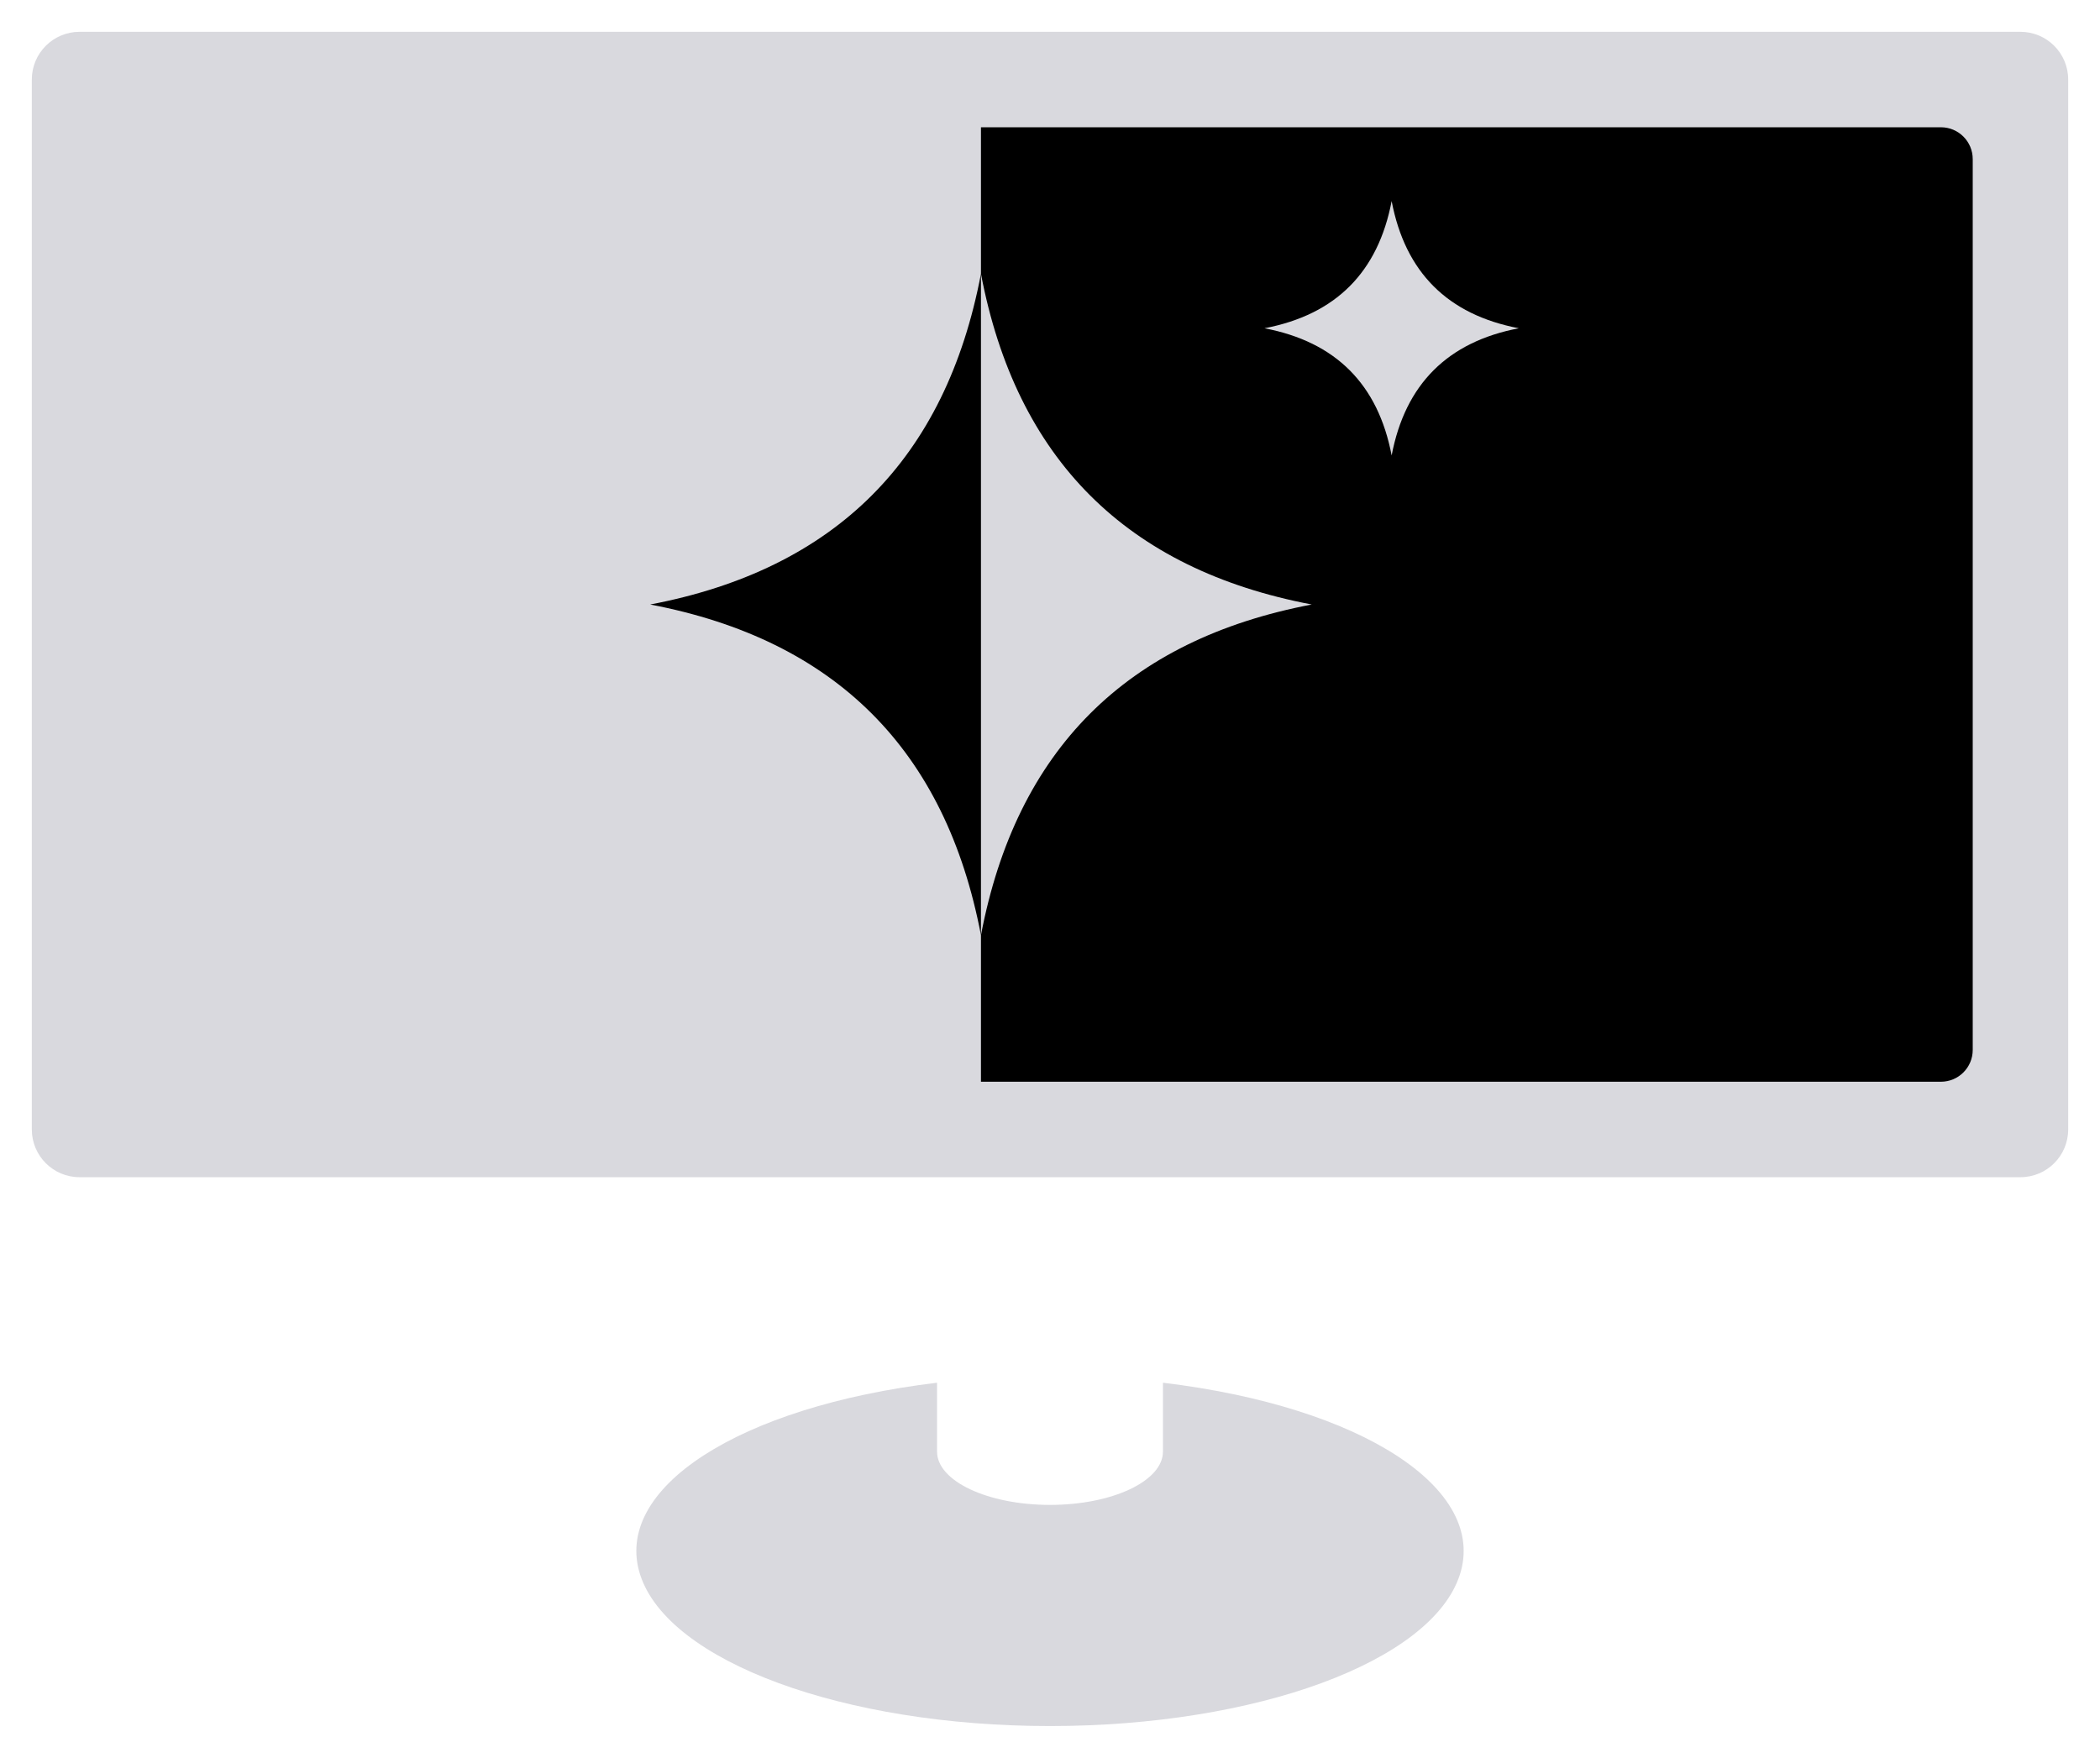
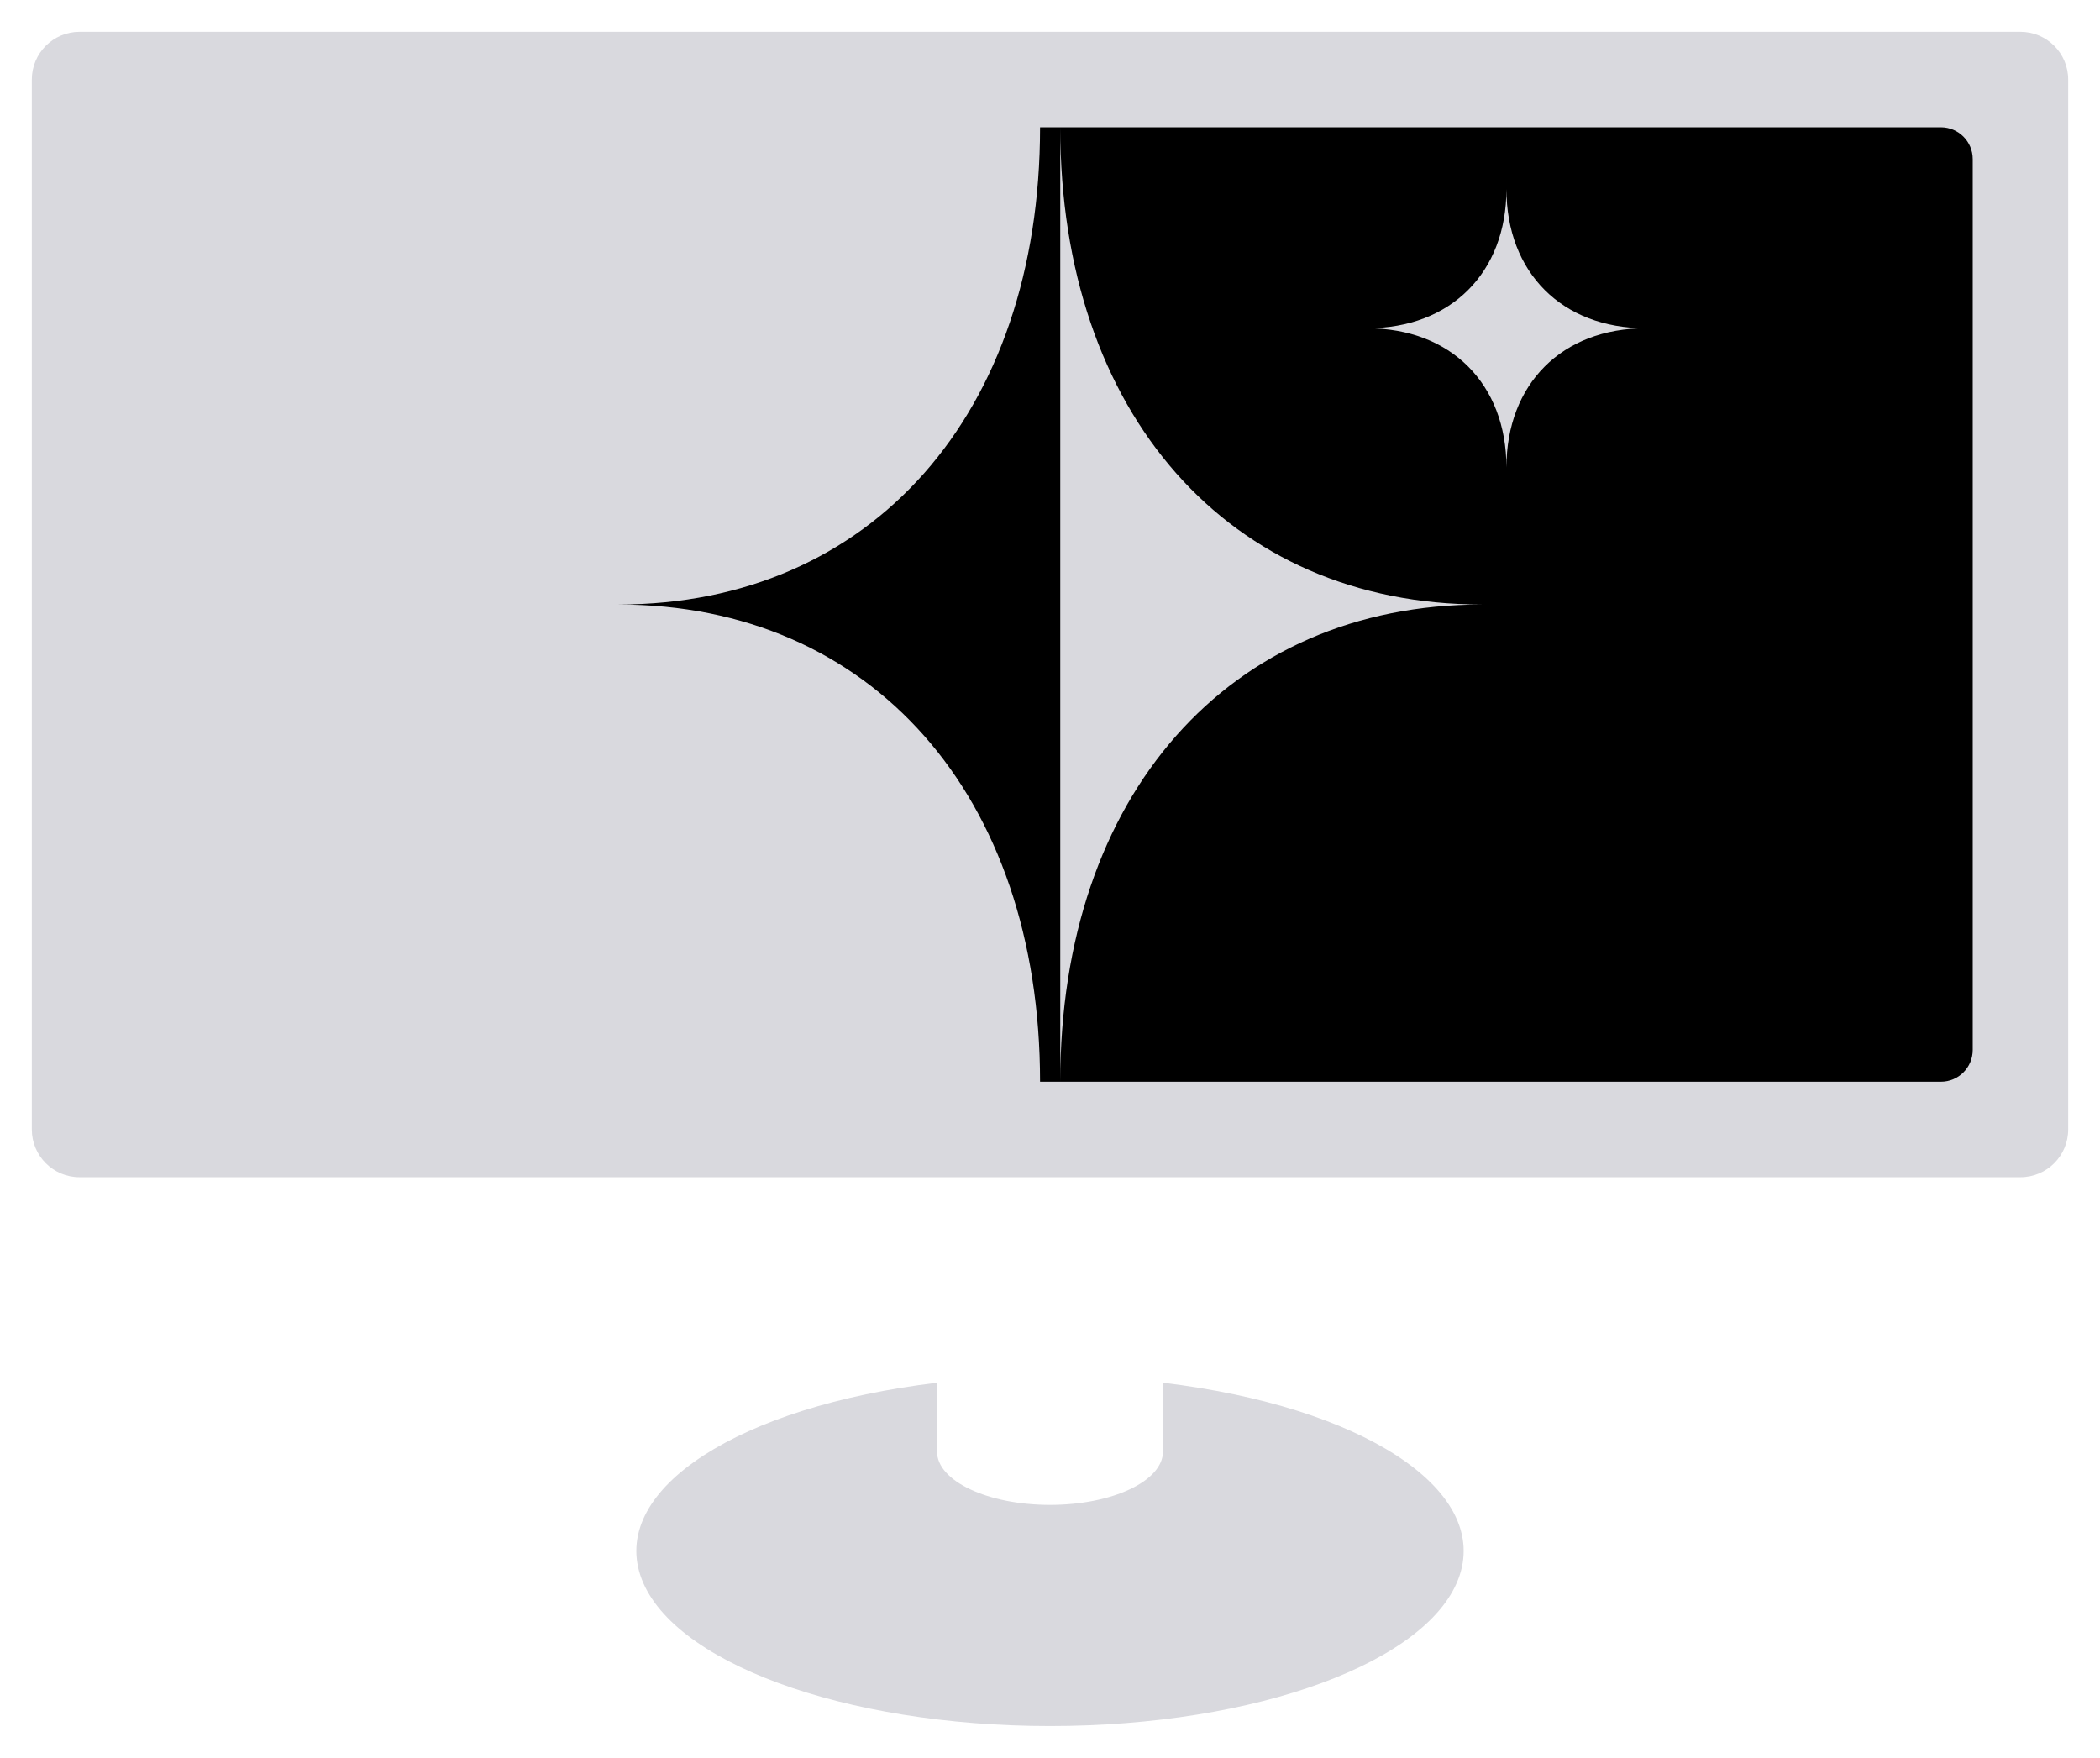
<svg xmlns="http://www.w3.org/2000/svg" viewBox="67.5 116 264 221">
  <rect x="82.5" y="131" width="234" height="122" rx="5" fill="#000" />
  <path fill="#d9d9de" fill-rule="evenodd" d="M77.5,120 H321.5 A6,6 0 0 1 327.5,126 V258 A6,6 0 0 1 321.5,264 H77.5 A6,6 0 0 1 71.5,258 V126 A6,6 0 0 1 77.5,120 Z M87.5,132 H311.5 A4,4 0 0 1 315.5,136 V248 A4,4 0 0 1 311.5,252 H87.5 A4,4 0 0 1 83.5,248 V136 A4,4 0 0 1 87.5,132 Z" />
-   <path fill="#d9d9de" fill-rule="evenodd" d="M82,131 H190.82 V253 H82 Z M190.82,150.42 L190.82,233.58 Q184.17,198.65 149.24,192.00 Q184.17,185.35 190.82,150.42 Z" />
-   <path fill="#d9d9de" d="M190.82,150.42 Q197.47,185.35 232.40,192.00 Q197.47,198.65 190.82,233.58 Z" />
-   <path fill="#d9d9de" d="M242.45,141.28 Q245.01,154.71 258.44,157.27 Q245.01,159.83 242.45,173.26 Q239.89,159.83 226.46,157.27 Q239.89,154.71 242.45,141.28 Z" />
+   <path fill="#d9d9de" d="M77,125 H198.25 V132.00 C198.25,168.00 177.05,192.00 145.25,192.00 C177.05,192.00 198.25,216.00 198.25,252.00 V259 H77 Z" />
+   <path fill="#d9d9de" d="M200.79,132.00 C200.79,168.00 221.99,192.00 253.79,192.00 C221.99,192.00 200.79,216.00 200.79,252.00 Z" />
+   <path fill="#d9d9de" d="M256.88,139.77 C256.88,150.27 263.88,157.27 274.38,157.27 C263.88,157.27 256.88,164.27 256.88,174.77 C256.88,164.27 249.88,157.27 239.38,157.27 C249.88,157.27 256.88,150.27 256.88,139.77 Z" />
  <path fill="#d9d9de" d="M185.30,289.84 L185.30,298.50 A14.2,6.7 0 0 0 213.70,298.50 L213.70,289.84 A52,22 0 1 1 185.30,289.84 Z" />
</svg>
